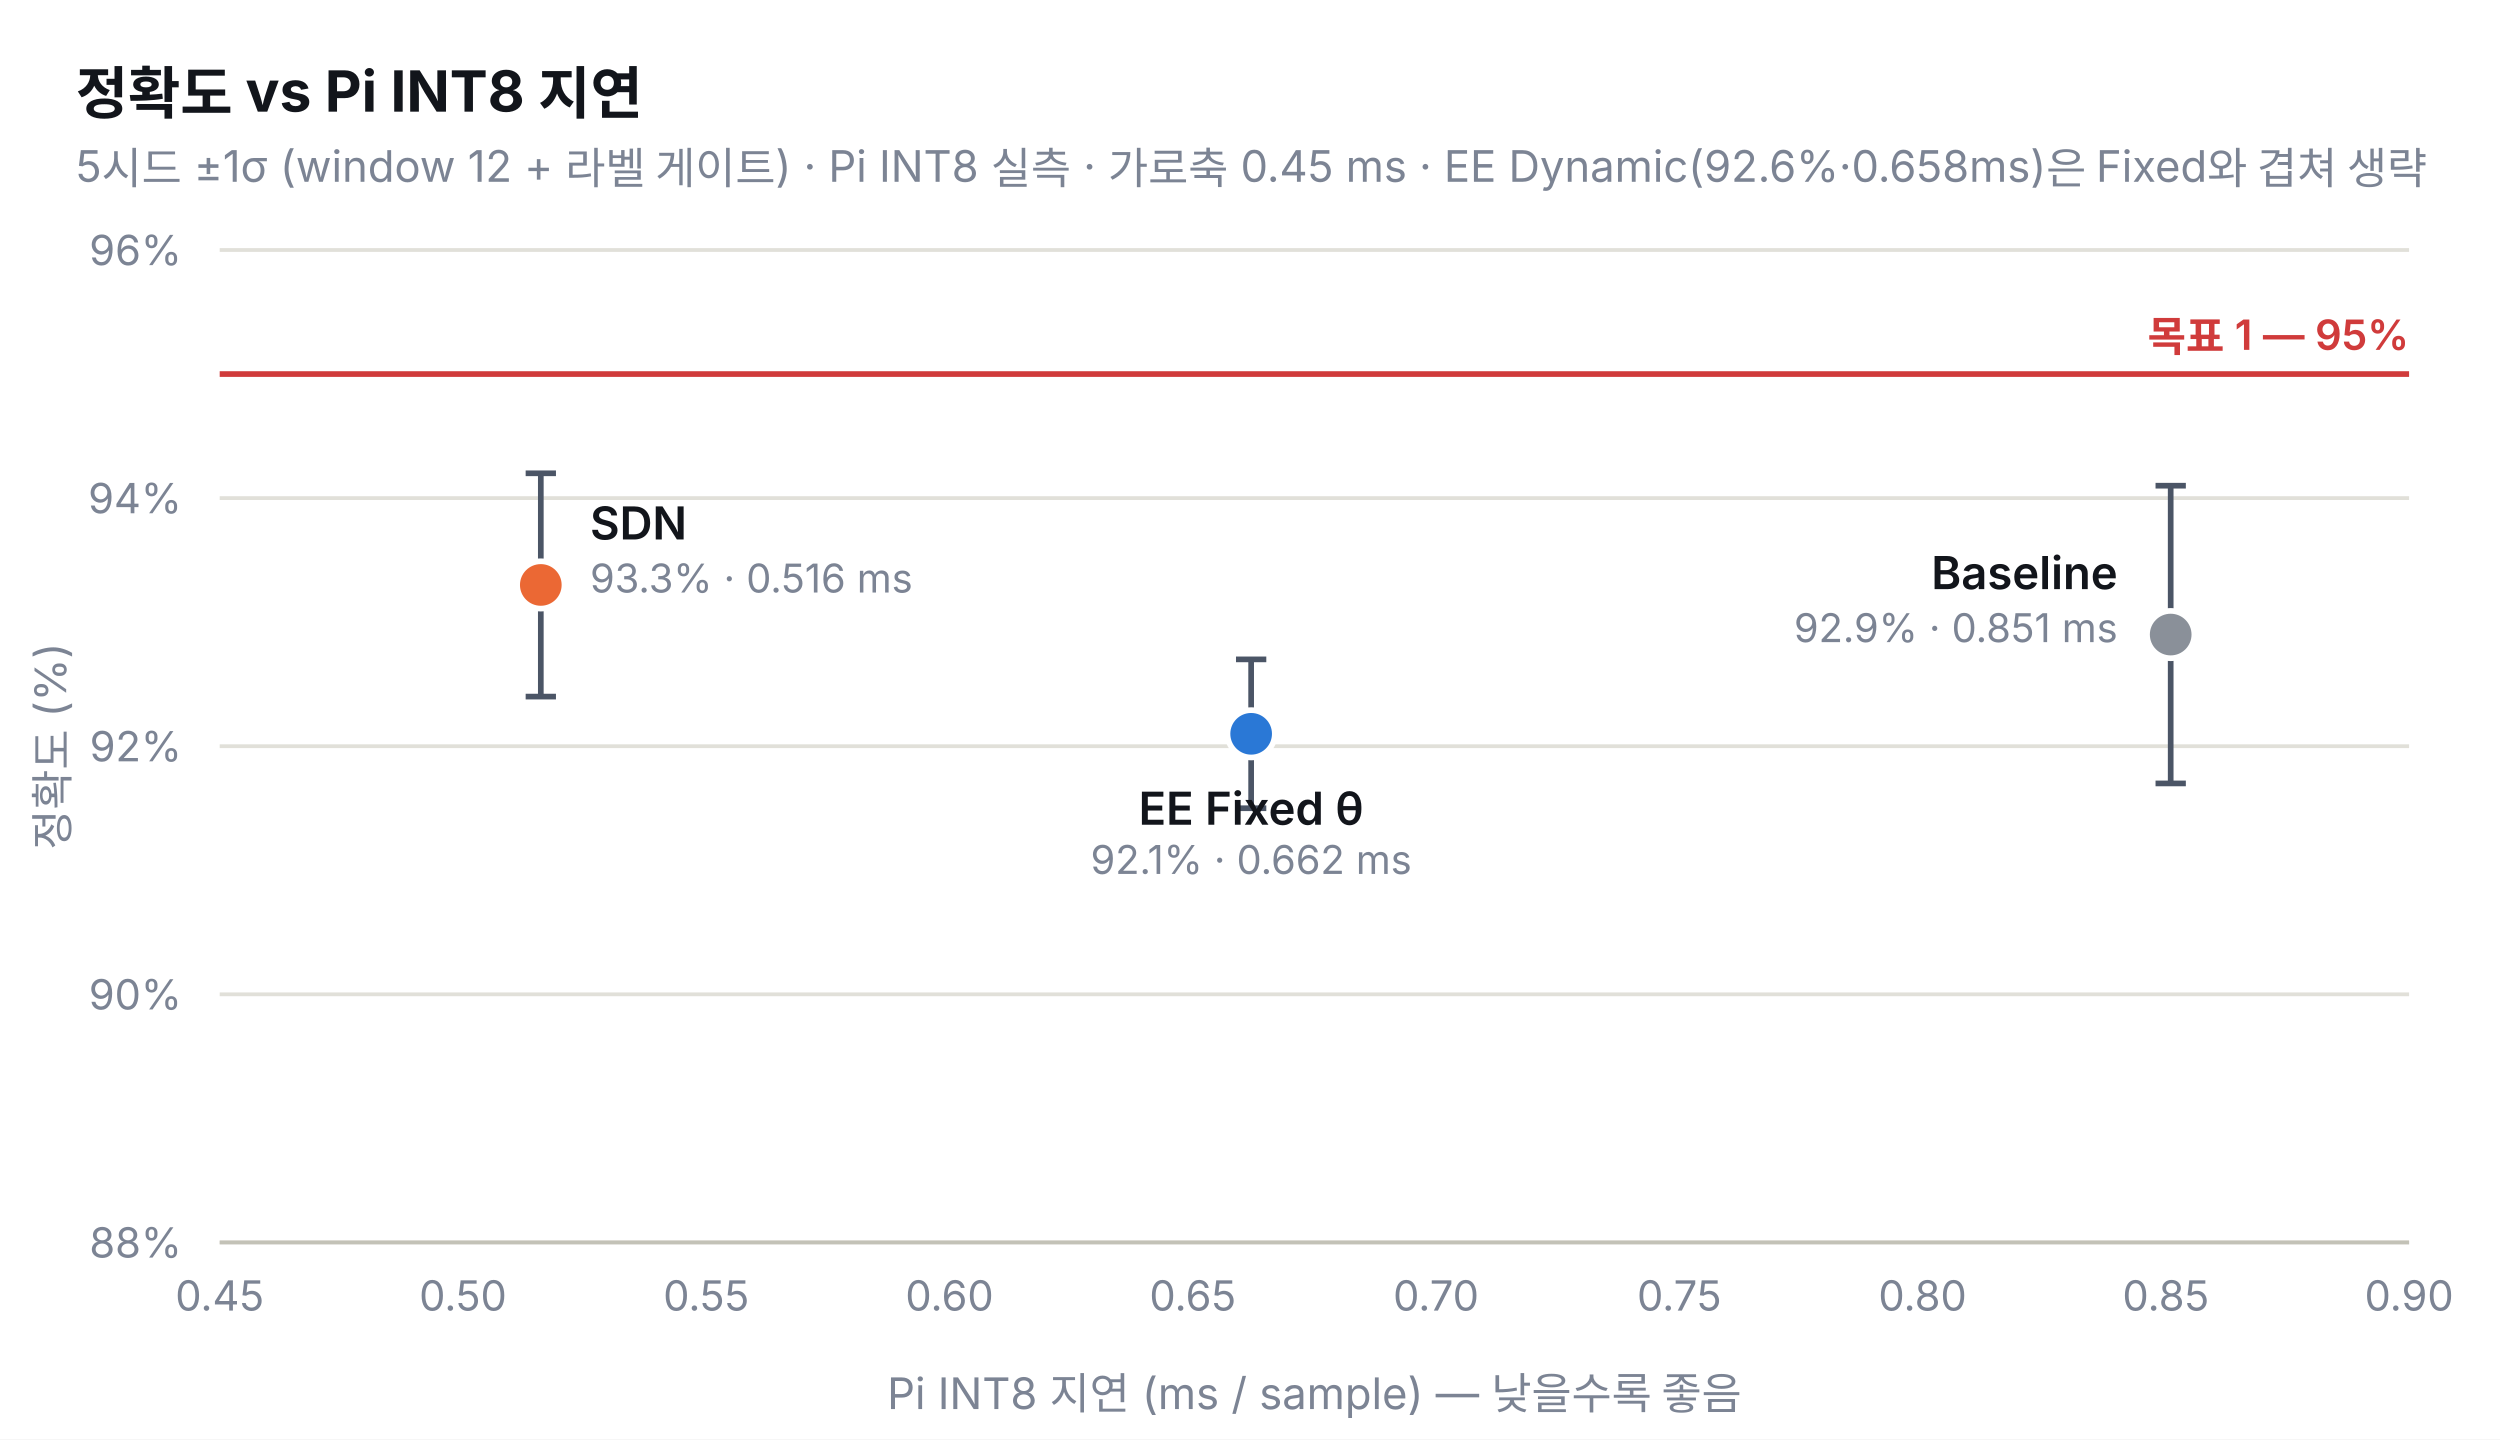
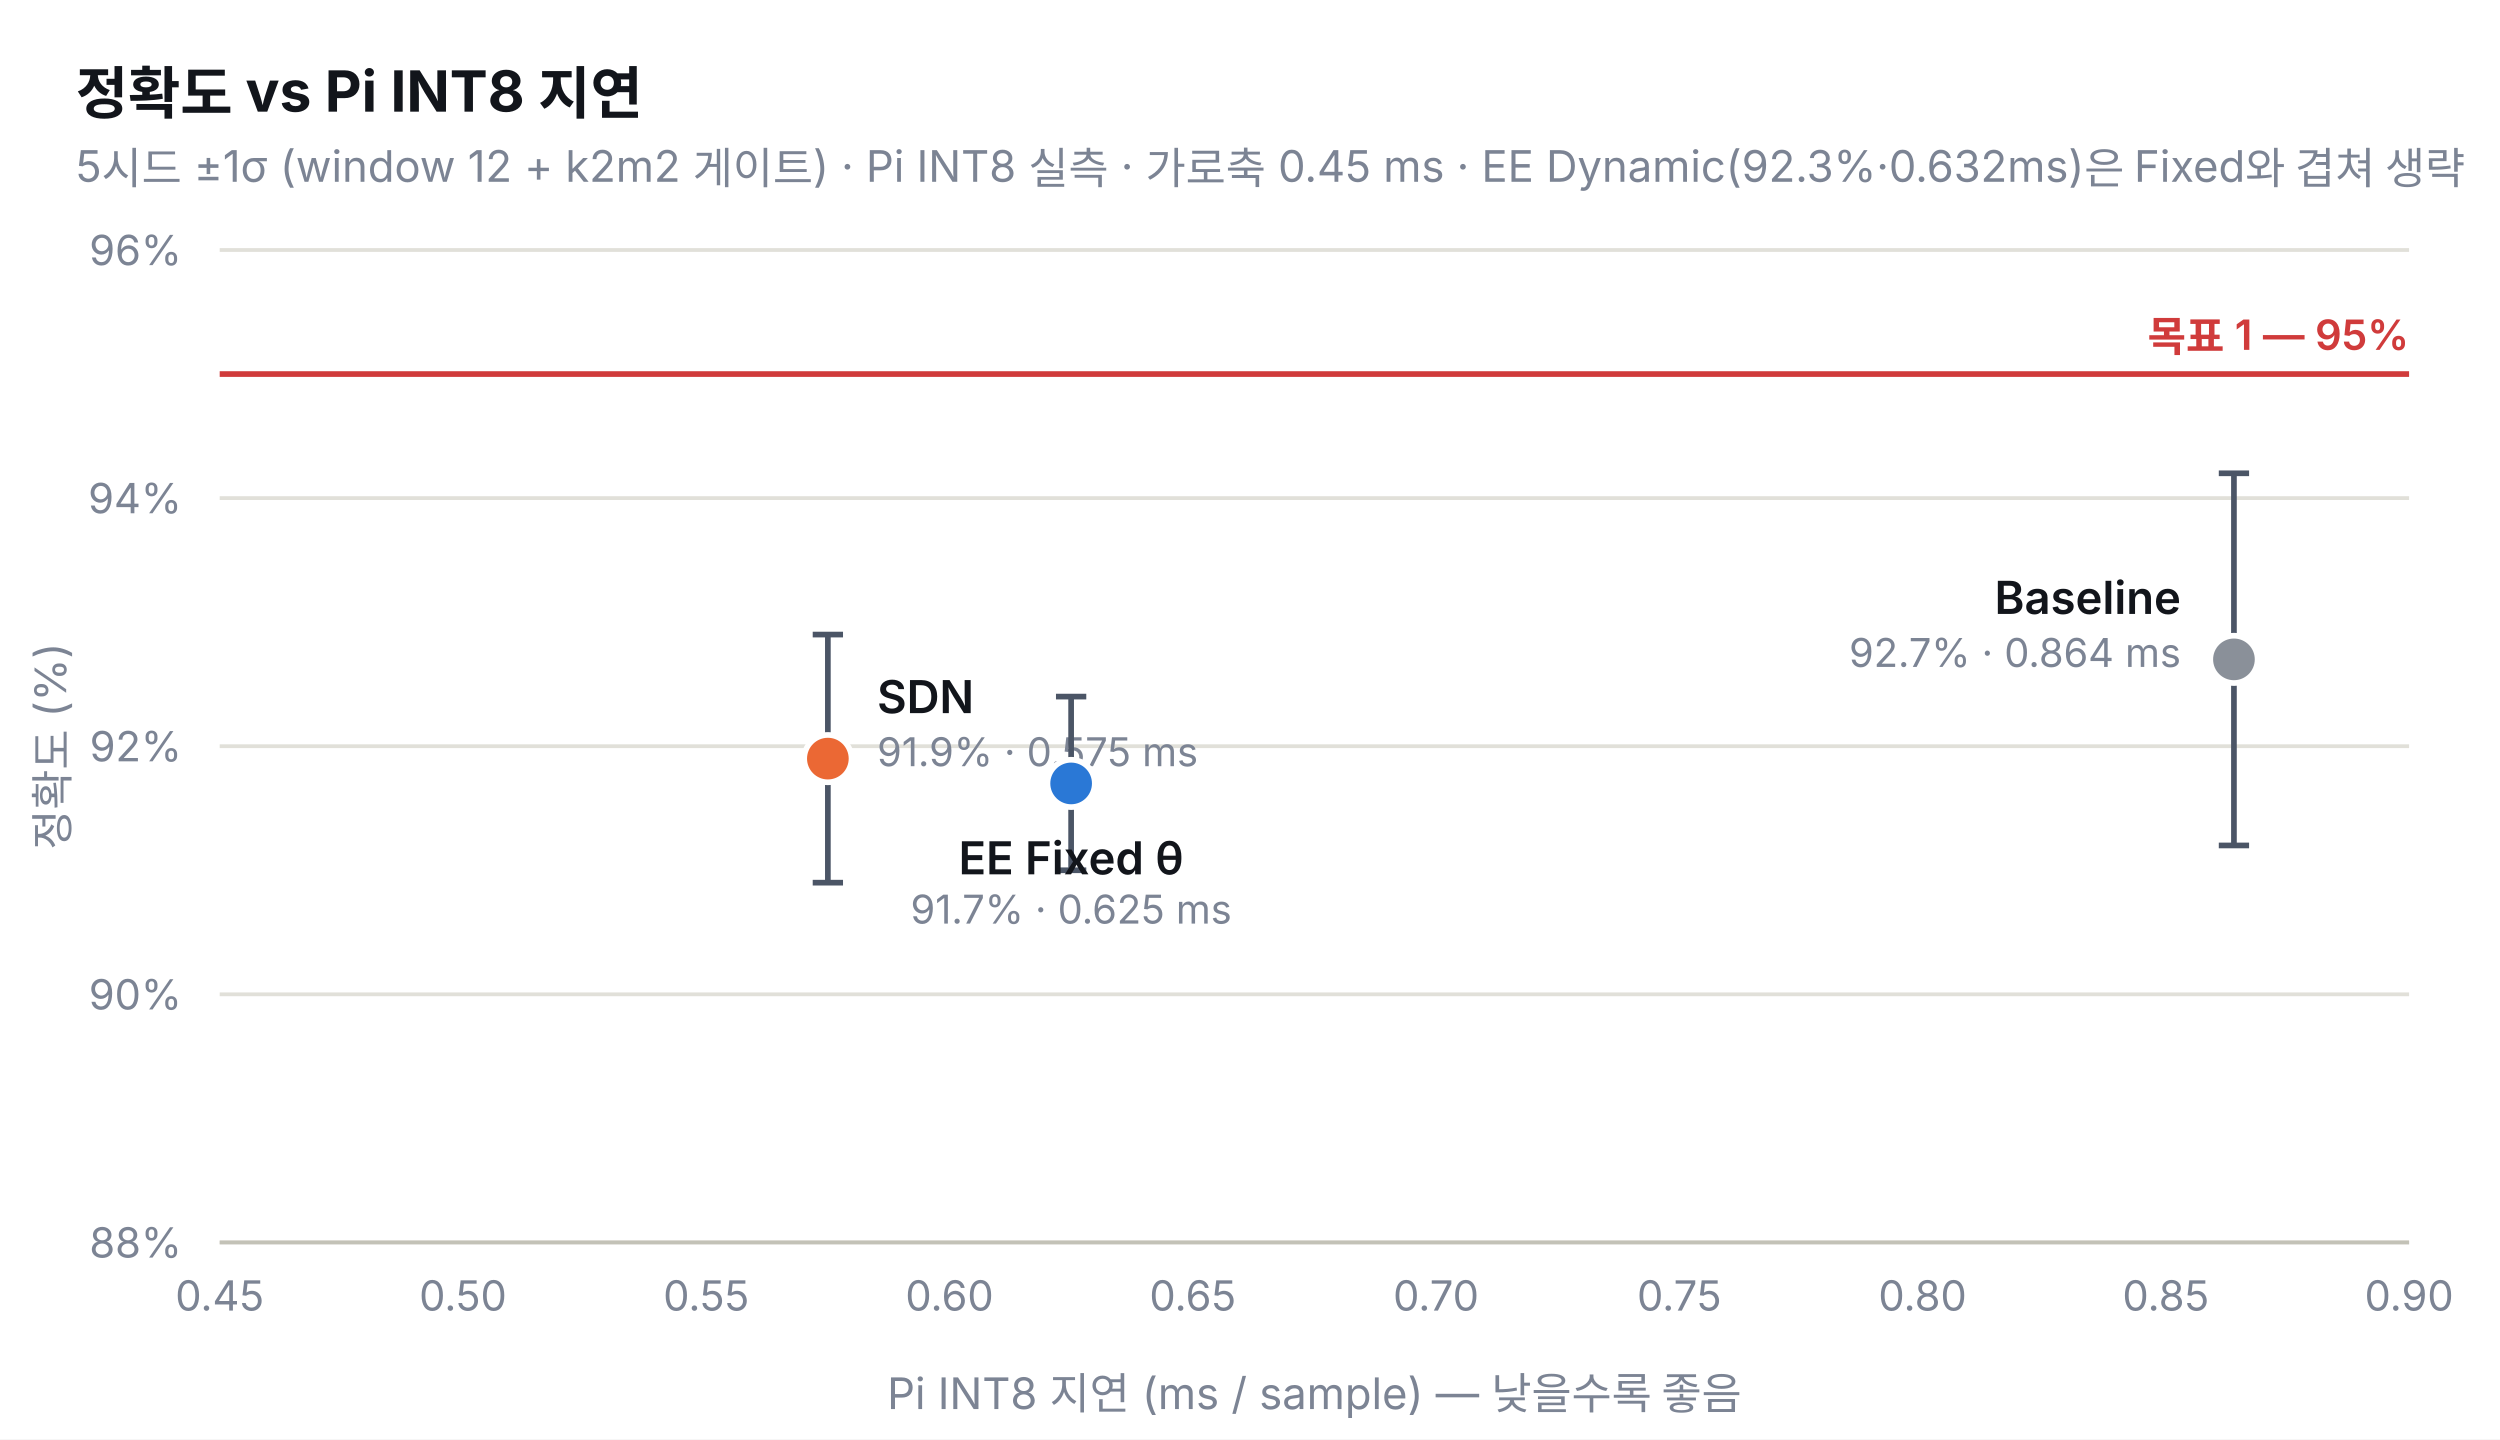
<svg xmlns="http://www.w3.org/2000/svg" width="660" height="380" viewBox="0 0 660 380" font-family="-apple-system, &quot;Segoe UI&quot;, &quot;Malgun Gothic&quot;, &quot;Noto Sans KR&quot;, system-ui, sans-serif">
  <rect x="0" y="0" width="660" height="380" fill="#ffffff" />
  <text x="20" y="30" text-anchor="start" font-size="15" font-weight="700" fill="#12151b" font-family="-apple-system, &quot;Segoe UI&quot;, &quot;Malgun Gothic&quot;, &quot;Noto Sans KR&quot;, system-ui, sans-serif" transform="undefined">정확도 vs Pi INT8 지연</text>
-   <text x="20" y="48" text-anchor="start" font-size="11.5" font-weight="400" fill="#7c8494" font-family="-apple-system, &quot;Segoe UI&quot;, &quot;Malgun Gothic&quot;, &quot;Noto Sans KR&quot;, system-ui, sans-serif" transform="undefined">5시드 ±1σ (window 12 + 라벨 게이트) · Pi INT8 실측 · 가로축 0.45 ms · EE Dynamic(92.6%·0.658ms)은 Fixed와 겹쳐 생략</text>
+   <text x="20" y="48" text-anchor="start" font-size="11.5" font-weight="400" fill="#7c8494" font-family="-apple-system, &quot;Segoe UI&quot;, &quot;Malgun Gothic&quot;, &quot;Noto Sans KR&quot;, system-ui, sans-serif" transform="undefined">5시드 ±1σ (window 12 + k2m2 게이트) · Pi INT8 실측 · 가로축 0.45 ms · EE Dynamic(92.3%·0.632ms)은 Fixed와 겹쳐 생략</text>
  <line x1="58" y1="328" x2="636" y2="328" stroke="#e1e0d9" stroke-width="1" />
  <text x="48" y="332" text-anchor="end" font-size="11" font-weight="400" fill="#7c8494" font-family="-apple-system, &quot;Segoe UI&quot;, &quot;Malgun Gothic&quot;, &quot;Noto Sans KR&quot;, system-ui, sans-serif" transform="undefined">88%</text>
  <line x1="58" y1="262.5" x2="636" y2="262.5" stroke="#e1e0d9" stroke-width="1" />
  <text x="48" y="266.5" text-anchor="end" font-size="11" font-weight="400" fill="#7c8494" font-family="-apple-system, &quot;Segoe UI&quot;, &quot;Malgun Gothic&quot;, &quot;Noto Sans KR&quot;, system-ui, sans-serif" transform="undefined">90%</text>
  <line x1="58" y1="197" x2="636" y2="197" stroke="#e1e0d9" stroke-width="1" />
  <text x="48" y="201" text-anchor="end" font-size="11" font-weight="400" fill="#7c8494" font-family="-apple-system, &quot;Segoe UI&quot;, &quot;Malgun Gothic&quot;, &quot;Noto Sans KR&quot;, system-ui, sans-serif" transform="undefined">92%</text>
  <line x1="58" y1="131.5" x2="636" y2="131.5" stroke="#e1e0d9" stroke-width="1" />
  <text x="48" y="135.5" text-anchor="end" font-size="11" font-weight="400" fill="#7c8494" font-family="-apple-system, &quot;Segoe UI&quot;, &quot;Malgun Gothic&quot;, &quot;Noto Sans KR&quot;, system-ui, sans-serif" transform="undefined">94%</text>
  <line x1="58" y1="66" x2="636" y2="66" stroke="#e1e0d9" stroke-width="1" />
  <text x="48" y="70" text-anchor="end" font-size="11" font-weight="400" fill="#7c8494" font-family="-apple-system, &quot;Segoe UI&quot;, &quot;Malgun Gothic&quot;, &quot;Noto Sans KR&quot;, system-ui, sans-serif" transform="undefined">96%</text>
  <text x="58" y="346" text-anchor="middle" font-size="11" font-weight="400" fill="#7c8494" font-family="-apple-system, &quot;Segoe UI&quot;, &quot;Malgun Gothic&quot;, &quot;Noto Sans KR&quot;, system-ui, sans-serif" transform="undefined">0.45</text>
  <text x="122.222" y="346" text-anchor="middle" font-size="11" font-weight="400" fill="#7c8494" font-family="-apple-system, &quot;Segoe UI&quot;, &quot;Malgun Gothic&quot;, &quot;Noto Sans KR&quot;, system-ui, sans-serif" transform="undefined">0.50</text>
  <text x="186.444" y="346" text-anchor="middle" font-size="11" font-weight="400" fill="#7c8494" font-family="-apple-system, &quot;Segoe UI&quot;, &quot;Malgun Gothic&quot;, &quot;Noto Sans KR&quot;, system-ui, sans-serif" transform="undefined">0.55</text>
  <text x="250.667" y="346" text-anchor="middle" font-size="11" font-weight="400" fill="#7c8494" font-family="-apple-system, &quot;Segoe UI&quot;, &quot;Malgun Gothic&quot;, &quot;Noto Sans KR&quot;, system-ui, sans-serif" transform="undefined">0.60</text>
  <text x="314.889" y="346" text-anchor="middle" font-size="11" font-weight="400" fill="#7c8494" font-family="-apple-system, &quot;Segoe UI&quot;, &quot;Malgun Gothic&quot;, &quot;Noto Sans KR&quot;, system-ui, sans-serif" transform="undefined">0.65</text>
  <text x="379.111" y="346" text-anchor="middle" font-size="11" font-weight="400" fill="#7c8494" font-family="-apple-system, &quot;Segoe UI&quot;, &quot;Malgun Gothic&quot;, &quot;Noto Sans KR&quot;, system-ui, sans-serif" transform="undefined">0.70</text>
  <text x="443.333" y="346" text-anchor="middle" font-size="11" font-weight="400" fill="#7c8494" font-family="-apple-system, &quot;Segoe UI&quot;, &quot;Malgun Gothic&quot;, &quot;Noto Sans KR&quot;, system-ui, sans-serif" transform="undefined">0.75</text>
  <text x="507.556" y="346" text-anchor="middle" font-size="11" font-weight="400" fill="#7c8494" font-family="-apple-system, &quot;Segoe UI&quot;, &quot;Malgun Gothic&quot;, &quot;Noto Sans KR&quot;, system-ui, sans-serif" transform="undefined">0.80</text>
  <text x="571.778" y="346" text-anchor="middle" font-size="11" font-weight="400" fill="#7c8494" font-family="-apple-system, &quot;Segoe UI&quot;, &quot;Malgun Gothic&quot;, &quot;Noto Sans KR&quot;, system-ui, sans-serif" transform="undefined">0.85</text>
  <text x="636" y="346" text-anchor="middle" font-size="11" font-weight="400" fill="#7c8494" font-family="-apple-system, &quot;Segoe UI&quot;, &quot;Malgun Gothic&quot;, &quot;Noto Sans KR&quot;, system-ui, sans-serif" transform="undefined">0.90</text>
  <line x1="58" y1="328" x2="636" y2="328" stroke="#c3c2b7" stroke-width="1" />
  <text x="347" y="372" text-anchor="middle" font-size="11.5" font-weight="400" fill="#7c8494" font-family="-apple-system, &quot;Segoe UI&quot;, &quot;Malgun Gothic&quot;, &quot;Noto Sans KR&quot;, system-ui, sans-serif" transform="undefined">Pi INT8 지연 (ms / sample) — 낮을수록 좋음</text>
  <text x="18" y="197" text-anchor="middle" font-size="11.5" font-weight="400" fill="#7c8494" font-family="-apple-system, &quot;Segoe UI&quot;, &quot;Malgun Gothic&quot;, &quot;Noto Sans KR&quot;, system-ui, sans-serif" transform="rotate(-90 18 197)">정확도 (%)</text>
  <line x1="58" y1="98.75" x2="636" y2="98.75" stroke="#d03b3b" stroke-width="1.5" />
  <text x="636" y="92.75" text-anchor="end" font-size="11" font-weight="600" fill="#d03b3b" font-family="-apple-system, &quot;Segoe UI&quot;, &quot;Malgun Gothic&quot;, &quot;Noto Sans KR&quot;, system-ui, sans-serif" transform="undefined">목표 1 — 95%</text>
-   <line x1="573.062" y1="206.825" x2="573.062" y2="128.225" stroke="#4b5566" stroke-width="1.5" />
-   <line x1="569.062" y1="206.825" x2="577.062" y2="206.825" stroke="#4b5566" stroke-width="1.5" />
-   <line x1="569.062" y1="128.225" x2="577.062" y2="128.225" stroke="#4b5566" stroke-width="1.5" />
-   <circle cx="573.062" cy="167.525" r="7" fill="#ffffff" />
-   <circle cx="573.062" cy="167.525" r="5.5" fill="#8a9099" />
-   <text x="559.062" y="155.525" text-anchor="end" font-size="12" font-weight="600" fill="#12151b" font-family="-apple-system, &quot;Segoe UI&quot;, &quot;Malgun Gothic&quot;, &quot;Noto Sans KR&quot;, system-ui, sans-serif" transform="undefined">Baseline</text>
-   <text x="559.062" y="169.525" text-anchor="end" font-size="10.5" font-weight="400" fill="#7c8494" font-family="-apple-system, &quot;Segoe UI&quot;, &quot;Malgun Gothic&quot;, &quot;Noto Sans KR&quot;, system-ui, sans-serif" transform="undefined">92.9% · 0.851 ms</text>
-   <line x1="142.773" y1="183.9" x2="142.773" y2="124.95" stroke="#4b5566" stroke-width="1.5" />
-   <line x1="138.773" y1="183.9" x2="146.773" y2="183.9" stroke="#4b5566" stroke-width="1.5" />
-   <line x1="138.773" y1="124.95" x2="146.773" y2="124.95" stroke="#4b5566" stroke-width="1.5" />
-   <circle cx="142.773" cy="154.425" r="7" fill="#ffffff" />
-   <circle cx="142.773" cy="154.425" r="5.5" fill="#eb6834" />
-   <text x="155.773" y="142.425" text-anchor="start" font-size="12" font-weight="600" fill="#12151b" font-family="-apple-system, &quot;Segoe UI&quot;, &quot;Malgun Gothic&quot;, &quot;Noto Sans KR&quot;, system-ui, sans-serif" transform="undefined">SDN</text>
-   <text x="155.773" y="156.425" text-anchor="start" font-size="10.5" font-weight="400" fill="#7c8494" font-family="-apple-system, &quot;Segoe UI&quot;, &quot;Malgun Gothic&quot;, &quot;Noto Sans KR&quot;, system-ui, sans-serif" transform="undefined">93.3% · 0.516 ms</text>
-   <line x1="330.302" y1="213.375" x2="330.302" y2="174.075" stroke="#4b5566" stroke-width="1.5" />
-   <line x1="326.302" y1="213.375" x2="334.302" y2="213.375" stroke="#4b5566" stroke-width="1.5" />
-   <line x1="326.302" y1="174.075" x2="334.302" y2="174.075" stroke="#4b5566" stroke-width="1.5" />
-   <circle cx="330.302" cy="193.725" r="7" fill="#ffffff" />
-   <circle cx="330.302" cy="193.725" r="5.5" fill="#2a78d6" />
-   <text x="330.302" y="217.725" text-anchor="middle" font-size="12" font-weight="600" fill="#12151b" font-family="-apple-system, &quot;Segoe UI&quot;, &quot;Malgun Gothic&quot;, &quot;Noto Sans KR&quot;, system-ui, sans-serif" transform="undefined">EE Fixed θ</text>
-   <text x="330.302" y="230.725" text-anchor="middle" font-size="10.5" font-weight="400" fill="#7c8494" font-family="-apple-system, &quot;Segoe UI&quot;, &quot;Malgun Gothic&quot;, &quot;Noto Sans KR&quot;, system-ui, sans-serif" transform="undefined">92.1% · 0.662 ms</text>
+   <line x1="589.76" y1="223.2" x2="589.76" y2="124.95" stroke="#4b5566" stroke-width="1.5" />
+   <line x1="585.76" y1="223.2" x2="593.76" y2="223.2" stroke="#4b5566" stroke-width="1.5" />
+   <line x1="585.76" y1="124.95" x2="593.76" y2="124.95" stroke="#4b5566" stroke-width="1.5" />
+   <circle cx="589.76" cy="174.075" r="7" fill="#ffffff" />
+   <circle cx="589.76" cy="174.075" r="5.5" fill="#8a9099" />
+   <text x="575.76" y="162.075" text-anchor="end" font-size="12" font-weight="600" fill="#12151b" font-family="-apple-system, &quot;Segoe UI&quot;, &quot;Malgun Gothic&quot;, &quot;Noto Sans KR&quot;, system-ui, sans-serif" transform="undefined">Baseline</text>
+   <text x="575.76" y="176.075" text-anchor="end" font-size="10.5" font-weight="400" fill="#7c8494" font-family="-apple-system, &quot;Segoe UI&quot;, &quot;Malgun Gothic&quot;, &quot;Noto Sans KR&quot;, system-ui, sans-serif" transform="undefined">92.7% · 0.864 ms</text>
+   <line x1="218.556" y1="233.025" x2="218.556" y2="167.525" stroke="#4b5566" stroke-width="1.5" />
+   <line x1="214.556" y1="233.025" x2="222.556" y2="233.025" stroke="#4b5566" stroke-width="1.5" />
+   <line x1="214.556" y1="167.525" x2="222.556" y2="167.525" stroke="#4b5566" stroke-width="1.5" />
+   <circle cx="218.556" cy="200.275" r="7" fill="#ffffff" />
+   <circle cx="218.556" cy="200.275" r="5.5" fill="#eb6834" />
+   <text x="231.556" y="188.275" text-anchor="start" font-size="12" font-weight="600" fill="#12151b" font-family="-apple-system, &quot;Segoe UI&quot;, &quot;Malgun Gothic&quot;, &quot;Noto Sans KR&quot;, system-ui, sans-serif" transform="undefined">SDN</text>
+   <text x="231.556" y="202.275" text-anchor="start" font-size="10.5" font-weight="400" fill="#7c8494" font-family="-apple-system, &quot;Segoe UI&quot;, &quot;Malgun Gothic&quot;, &quot;Noto Sans KR&quot;, system-ui, sans-serif" transform="undefined">91.9% · 0.575 ms</text>
+   <line x1="282.778" y1="229.75" x2="282.778" y2="183.9" stroke="#4b5566" stroke-width="1.5" />
+   <line x1="278.778" y1="229.75" x2="286.778" y2="229.75" stroke="#4b5566" stroke-width="1.5" />
+   <line x1="278.778" y1="183.9" x2="286.778" y2="183.9" stroke="#4b5566" stroke-width="1.5" />
+   <circle cx="282.778" cy="206.825" r="7" fill="#ffffff" />
+   <circle cx="282.778" cy="206.825" r="5.5" fill="#2a78d6" />
+   <text x="282.778" y="230.825" text-anchor="middle" font-size="12" font-weight="600" fill="#12151b" font-family="-apple-system, &quot;Segoe UI&quot;, &quot;Malgun Gothic&quot;, &quot;Noto Sans KR&quot;, system-ui, sans-serif" transform="undefined">EE Fixed θ</text>
+   <text x="282.778" y="243.825" text-anchor="middle" font-size="10.5" font-weight="400" fill="#7c8494" font-family="-apple-system, &quot;Segoe UI&quot;, &quot;Malgun Gothic&quot;, &quot;Noto Sans KR&quot;, system-ui, sans-serif" transform="undefined">91.7% · 0.625 ms</text>
</svg>
